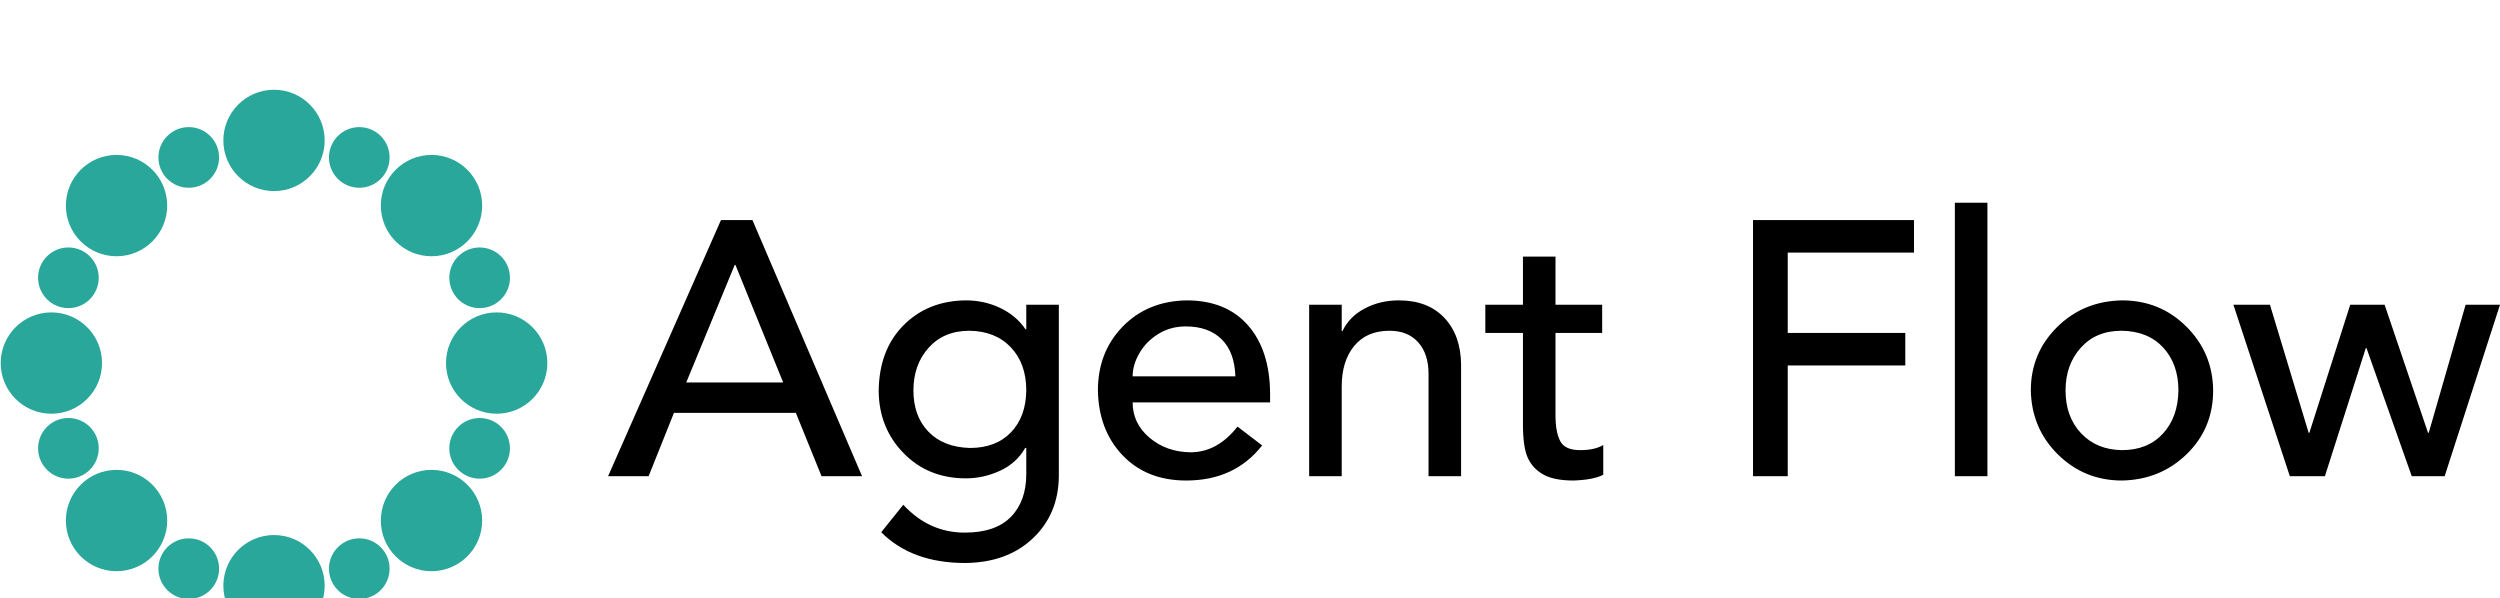
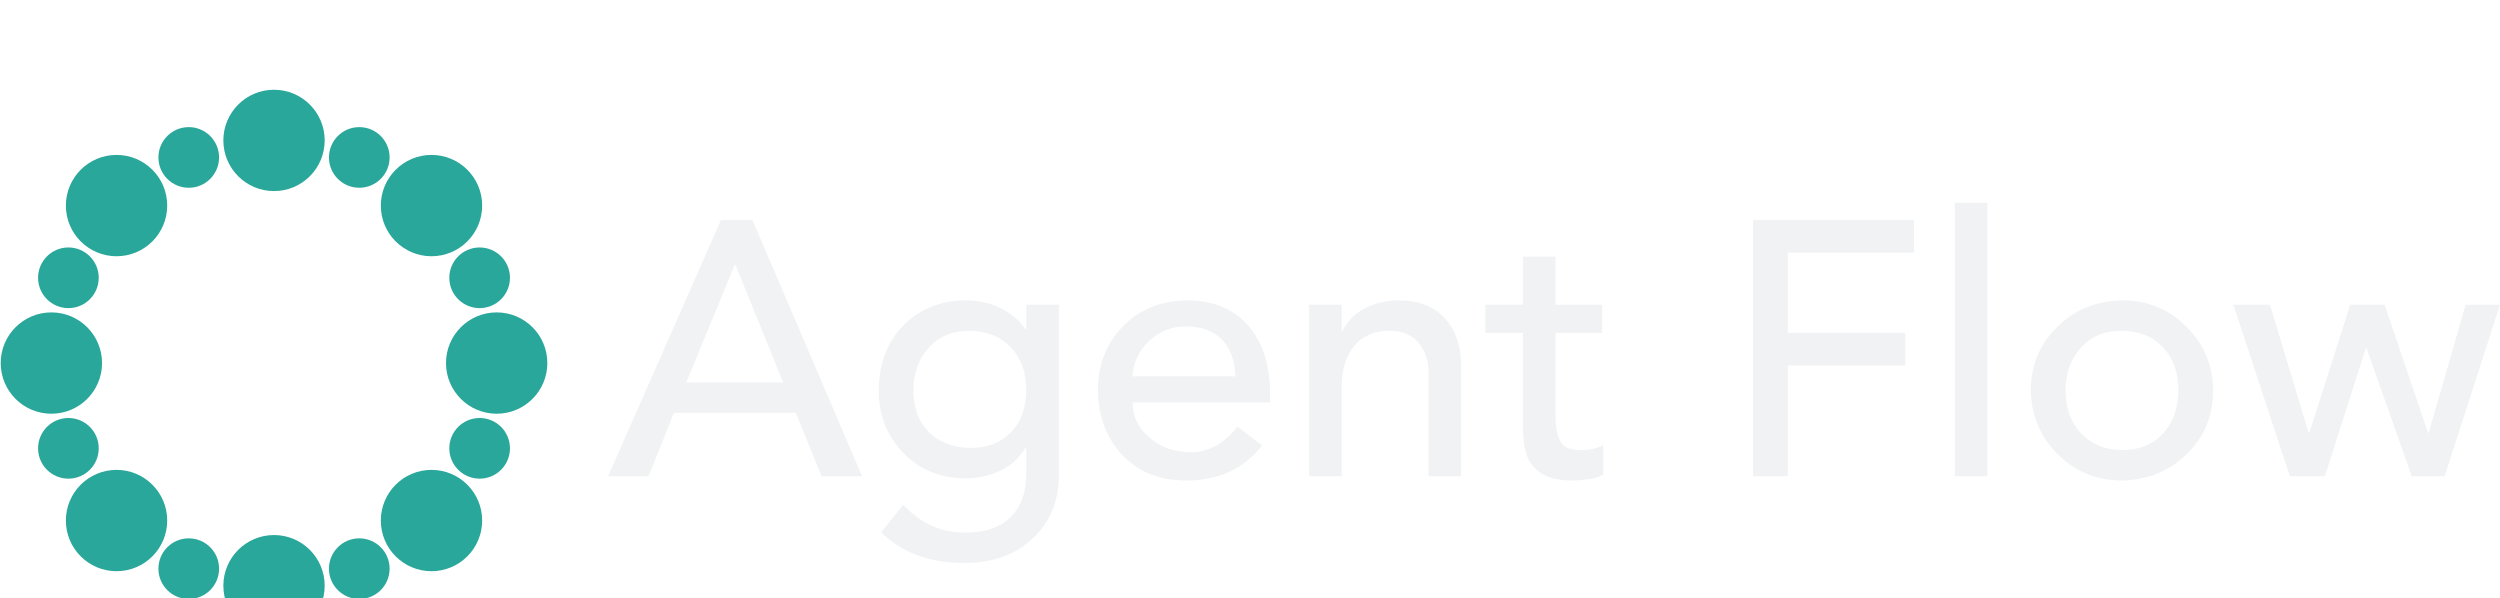
<svg xmlns="http://www.w3.org/2000/svg" width="232.7" height="55.638" viewBox="0 0 370 88.466">
  <defs />
  <g transform="matrix(0.8905852,0,0,0.8905852,-3.974554,9.203563)" fill="#2AA79B">
    <circle cx="50.0" cy="13.0" r="8.42" />
    <circle cx="76.17" cy="23.83" r="8.42" />
    <circle cx="87.0" cy="50.0" r="8.42" />
    <circle cx="76.17" cy="76.17" r="8.42" />
    <circle cx="50.0" cy="87.0" r="8.42" />
    <circle cx="23.83" cy="76.17" r="8.42" />
    <circle cx="13.0" cy="50.0" r="8.42" />
    <circle cx="23.83" cy="23.83" r="8.42" />
    <circle cx="64.17" cy="15.83" r="5.04" />
    <circle cx="84.17" cy="35.83" r="5.04" />
    <circle cx="84.17" cy="64.17" r="5.04" />
    <circle cx="64.17" cy="84.17" r="5.04" />
    <circle cx="35.83" cy="84.17" r="5.04" />
    <circle cx="15.83" cy="64.17" r="5.04" />
    <circle cx="15.83" cy="35.83" r="5.04" />
    <circle cx="35.83" cy="15.83" r="5.04" />
  </g>
-   <g transform="matrix(2.676864,0,0,2.676864,89.94646,16.9369)" fill="currentColor">
+   <g transform="matrix(2.676864,0,0,2.676864,89.94646,16.9369)" fill="#F0F2F4">
    <path d="M8 5.84 l6.06 14.16 l-2.24 0 l-1.42 -3.5 l-6.74 0 l-1.4 3.5 l-2.24 0 l6.24 -14.16 l1.74 0 z M4.34 14.82 l5.36 0 l-2.64 -6.5 l-0.04 0 z M19.8 10.28 c0.68 0 1.313 0.14 1.9 0.42 s1.053 0.673 1.4 1.18 l0.04 0 l0 -1.36 l1.8 0 l0 9.48 c-0.013 1.4 -0.493 2.547 -1.44 3.44 s-2.193 1.347 -3.74 1.36 c-1.96 0 -3.507 -0.567 -4.64 -1.7 l1.22 -1.52 c0.947 1.027 2.08 1.54 3.4 1.54 c1.133 0 1.983 -0.29 2.55 -0.87 s0.85 -1.37 0.85 -2.37 l0 -1.44 l-0.06 0 c-0.32 0.56 -0.783 0.98 -1.39 1.26 s-1.237 0.42 -1.89 0.42 c-1.387 0 -2.533 -0.463 -3.44 -1.39 s-1.367 -2.07 -1.38 -3.43 c0.013 -1.52 0.47 -2.733 1.37 -3.64 s2.05 -1.367 3.45 -1.38 z M16.9 15.26 c0 0.947 0.277 1.707 0.83 2.28 s1.317 0.873 2.29 0.9 c0.96 0 1.717 -0.287 2.27 -0.86 s0.837 -1.347 0.85 -2.32 c0 -0.987 -0.283 -1.78 -0.85 -2.38 s-1.33 -0.907 -2.29 -0.92 c-0.947 0 -1.7 0.313 -2.26 0.94 s-0.84 1.413 -0.84 2.36 z M32 10.28 c1.453 0 2.583 0.457 3.39 1.37 s1.217 2.17 1.23 3.77 l0 0.5 l-7.6 0 c0 0.773 0.31 1.423 0.93 1.95 s1.377 0.797 2.27 0.81 c0.987 0 1.853 -0.473 2.6 -1.42 l1.36 1.04 c-1.013 1.293 -2.413 1.94 -4.2 1.94 c-1.453 0 -2.623 -0.463 -3.51 -1.39 s-1.343 -2.123 -1.37 -3.59 c0 -1.413 0.457 -2.59 1.37 -3.53 s2.09 -1.423 3.53 -1.45 z M34.7 14.48 c-0.027 -0.893 -0.28 -1.577 -0.76 -2.05 s-1.14 -0.71 -1.98 -0.71 c-0.56 0 -1.063 0.137 -1.51 0.41 s-0.797 0.627 -1.05 1.06 s-0.38 0.863 -0.38 1.29 l5.68 0 z M43.74 10.28 c1.067 0 1.903 0.32 2.51 0.96 s0.917 1.5 0.93 2.58 l0 6.18 l-1.8 0 l0 -5.66 c0 -0.733 -0.19 -1.313 -0.57 -1.74 s-0.91 -0.64 -1.59 -0.64 c-0.84 0 -1.49 0.28 -1.95 0.84 s-0.69 1.307 -0.69 2.24 l0 4.96 l-1.8 0 l0 -9.48 l1.8 0 l0 1.46 l0.04 0 c0.253 -0.533 0.663 -0.95 1.23 -1.25 s1.197 -0.45 1.89 -0.45 z M52.4 7.86 l-0 2.66 l2.58 0 l0 1.56 l-2.58 0 l0 4.56 c0 0.613 0.087 1.087 0.26 1.42 s0.54 0.5 1.1 0.5 c0.533 0 0.96 -0.093 1.28 -0.28 l0 1.64 c-0.347 0.187 -0.893 0.293 -1.64 0.32 c-0.72 0 -1.277 -0.11 -1.67 -0.33 s-0.68 -0.527 -0.86 -0.92 s-0.27 -1.01 -0.27 -1.85 l0 -5.06 l-2.08 0 l0 -1.56 l2.08 0 l0 -2.66 l1.8 0 z M72.22 5.84 l0 1.8 l-6.98 0 l0 4.44 l6.5 0 l0 1.8 l-6.5 0 l0 6.12 l-1.92 0 l0 -14.16 l8.9 0 z M76.28 4.88 l0 15.12 l-1.8 0 l0 -15.12 l1.8 0 z M83.72 10.28 c1.4 0 2.587 0.483 3.56 1.45 s1.467 2.143 1.48 3.53 c0 1.4 -0.487 2.573 -1.46 3.52 s-2.167 1.433 -3.58 1.46 c-1.387 0 -2.567 -0.48 -3.54 -1.44 s-1.473 -2.14 -1.5 -3.54 c0 -1.373 0.483 -2.54 1.45 -3.5 s2.163 -1.453 3.59 -1.48 z M80.6 15.26 c0 0.973 0.287 1.763 0.86 2.37 s1.327 0.917 2.26 0.93 c0.947 0 1.7 -0.303 2.26 -0.91 s0.847 -1.403 0.86 -2.39 c0 -0.973 -0.28 -1.763 -0.84 -2.37 s-1.327 -0.917 -2.3 -0.93 c-0.947 0 -1.7 0.313 -2.26 0.94 s-0.84 1.413 -0.84 2.36 z M91.9 10.52 l2.14 7.08 l0.04 0 l2.26 -7.08 l1.9 0 l2.4 7.08 l0.04 0 l2.04 -7.08 l1.9 0 l-3.06 9.48 l-1.82 0 l-2.5 -7.08 l-0.04 0 l-2.26 7.08 l-1.94 0 l-3.12 -9.48 l2.02 0 z" />
  </g>
</svg>
